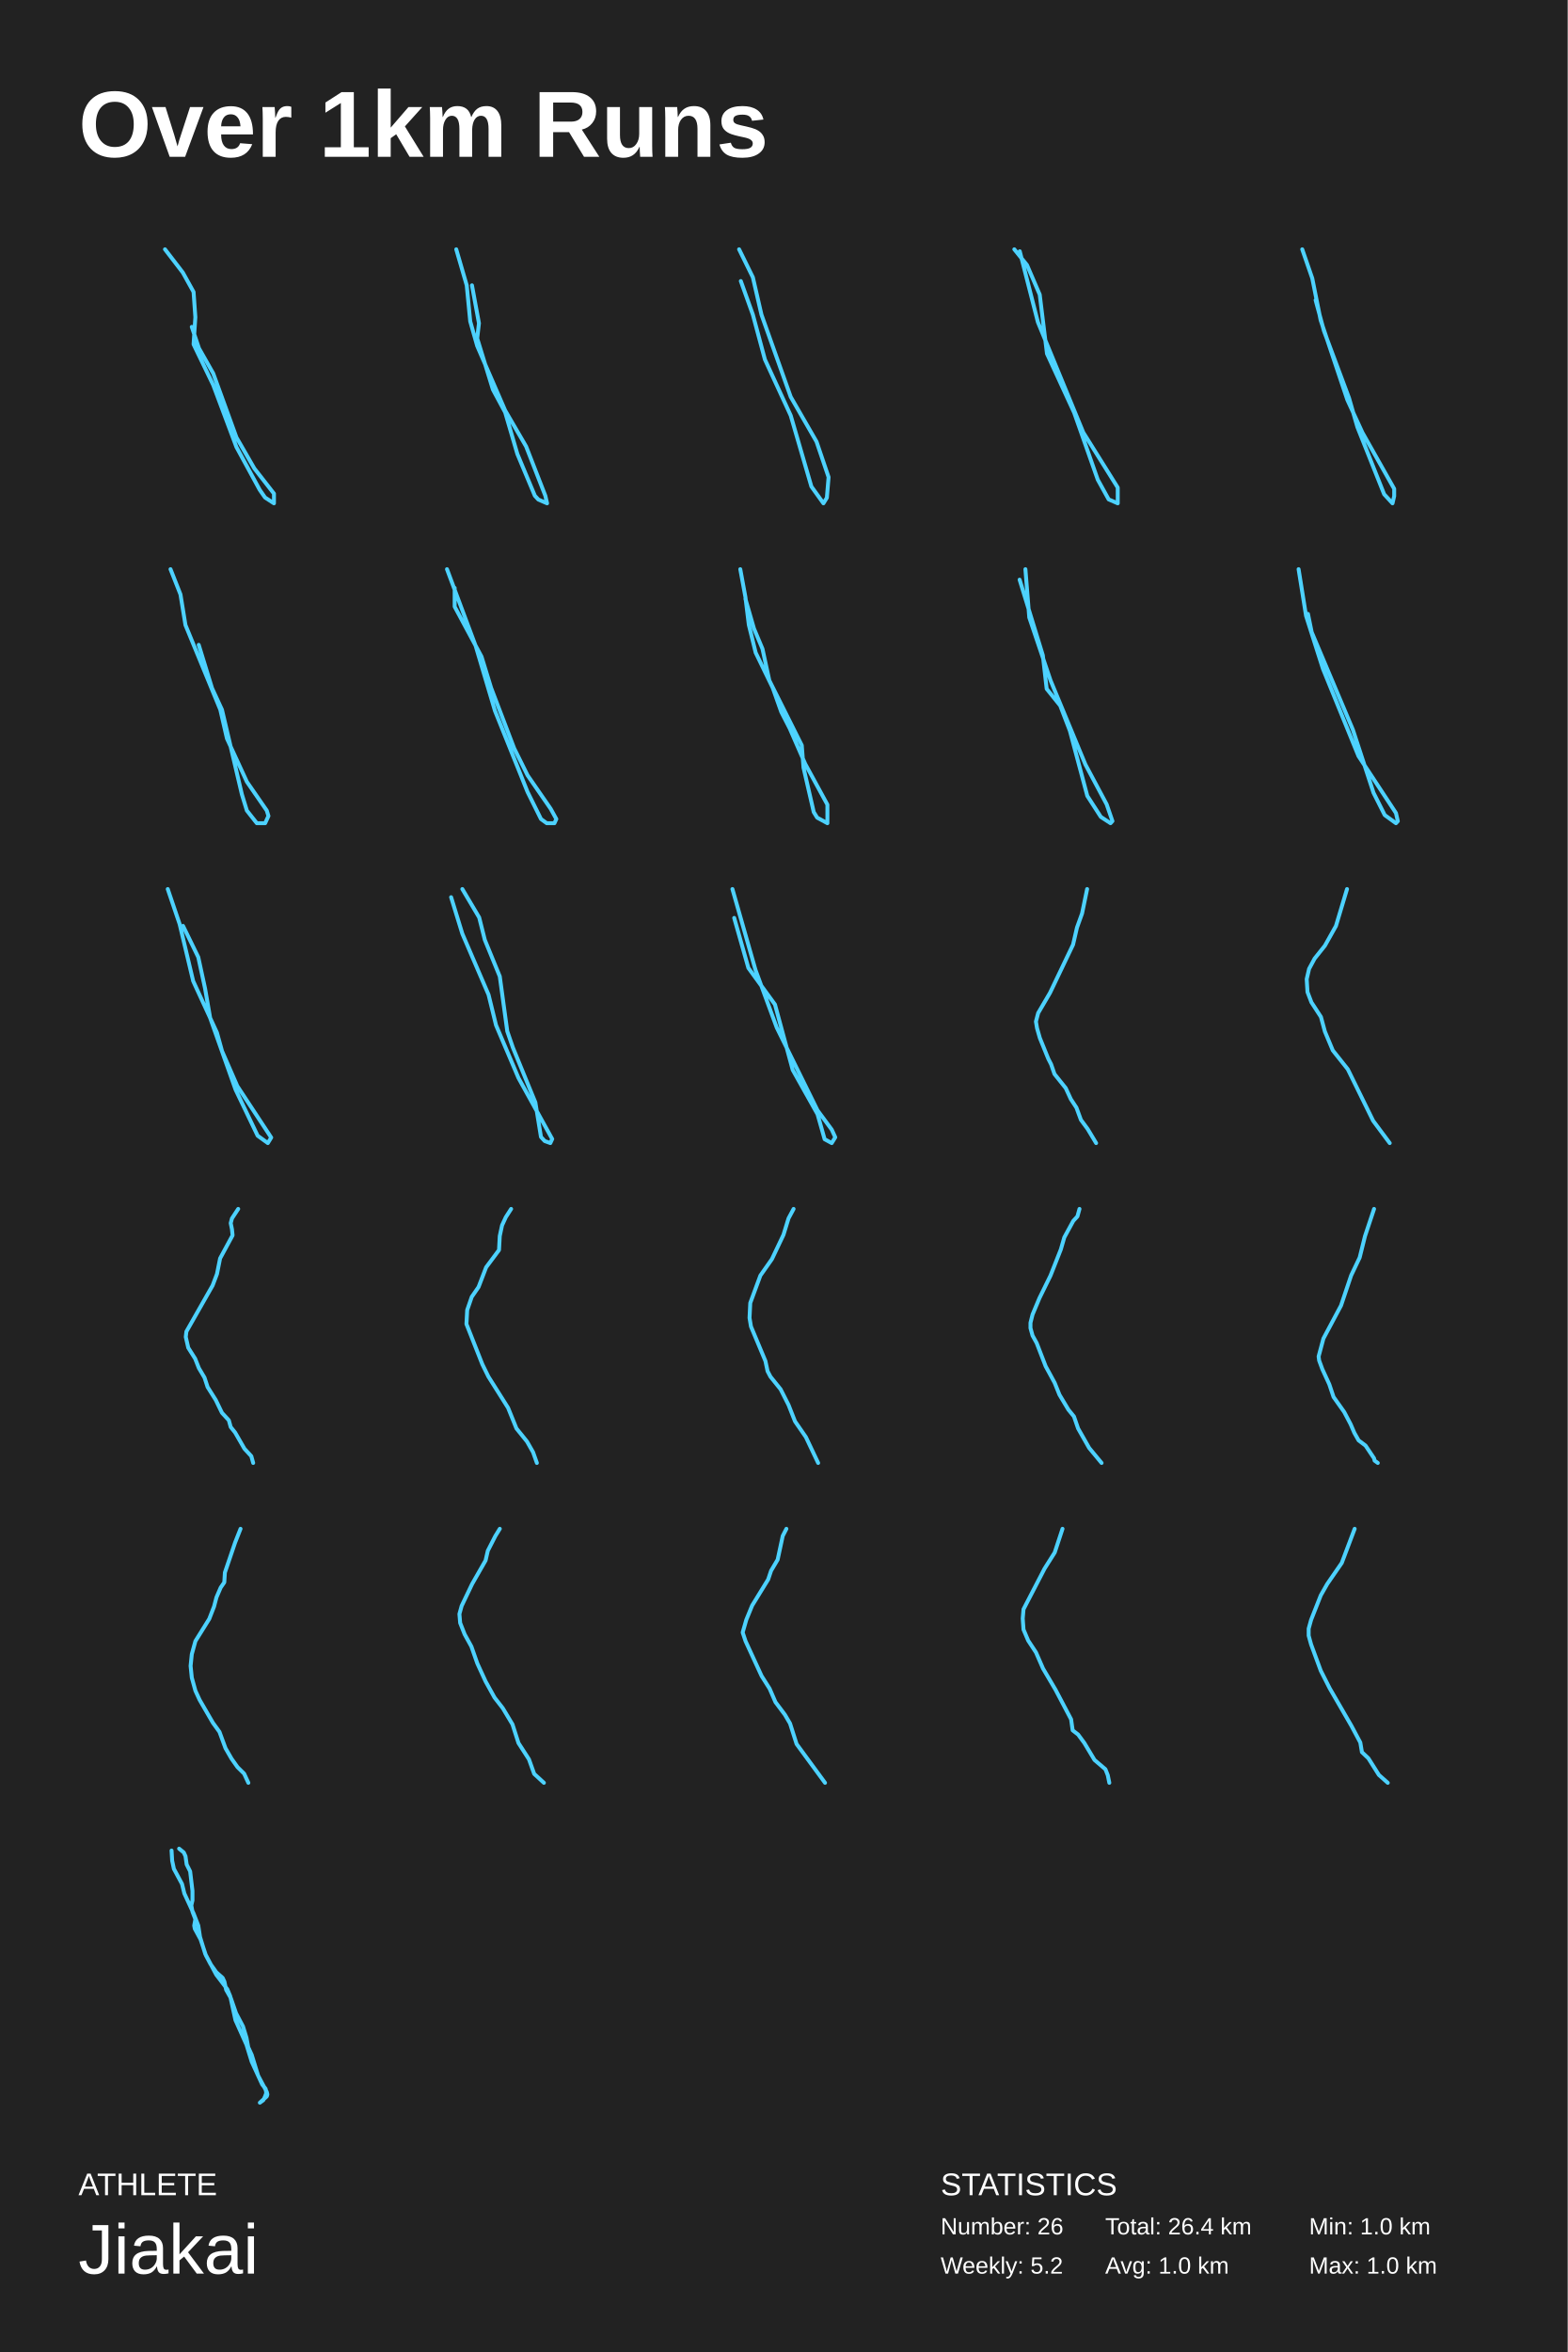
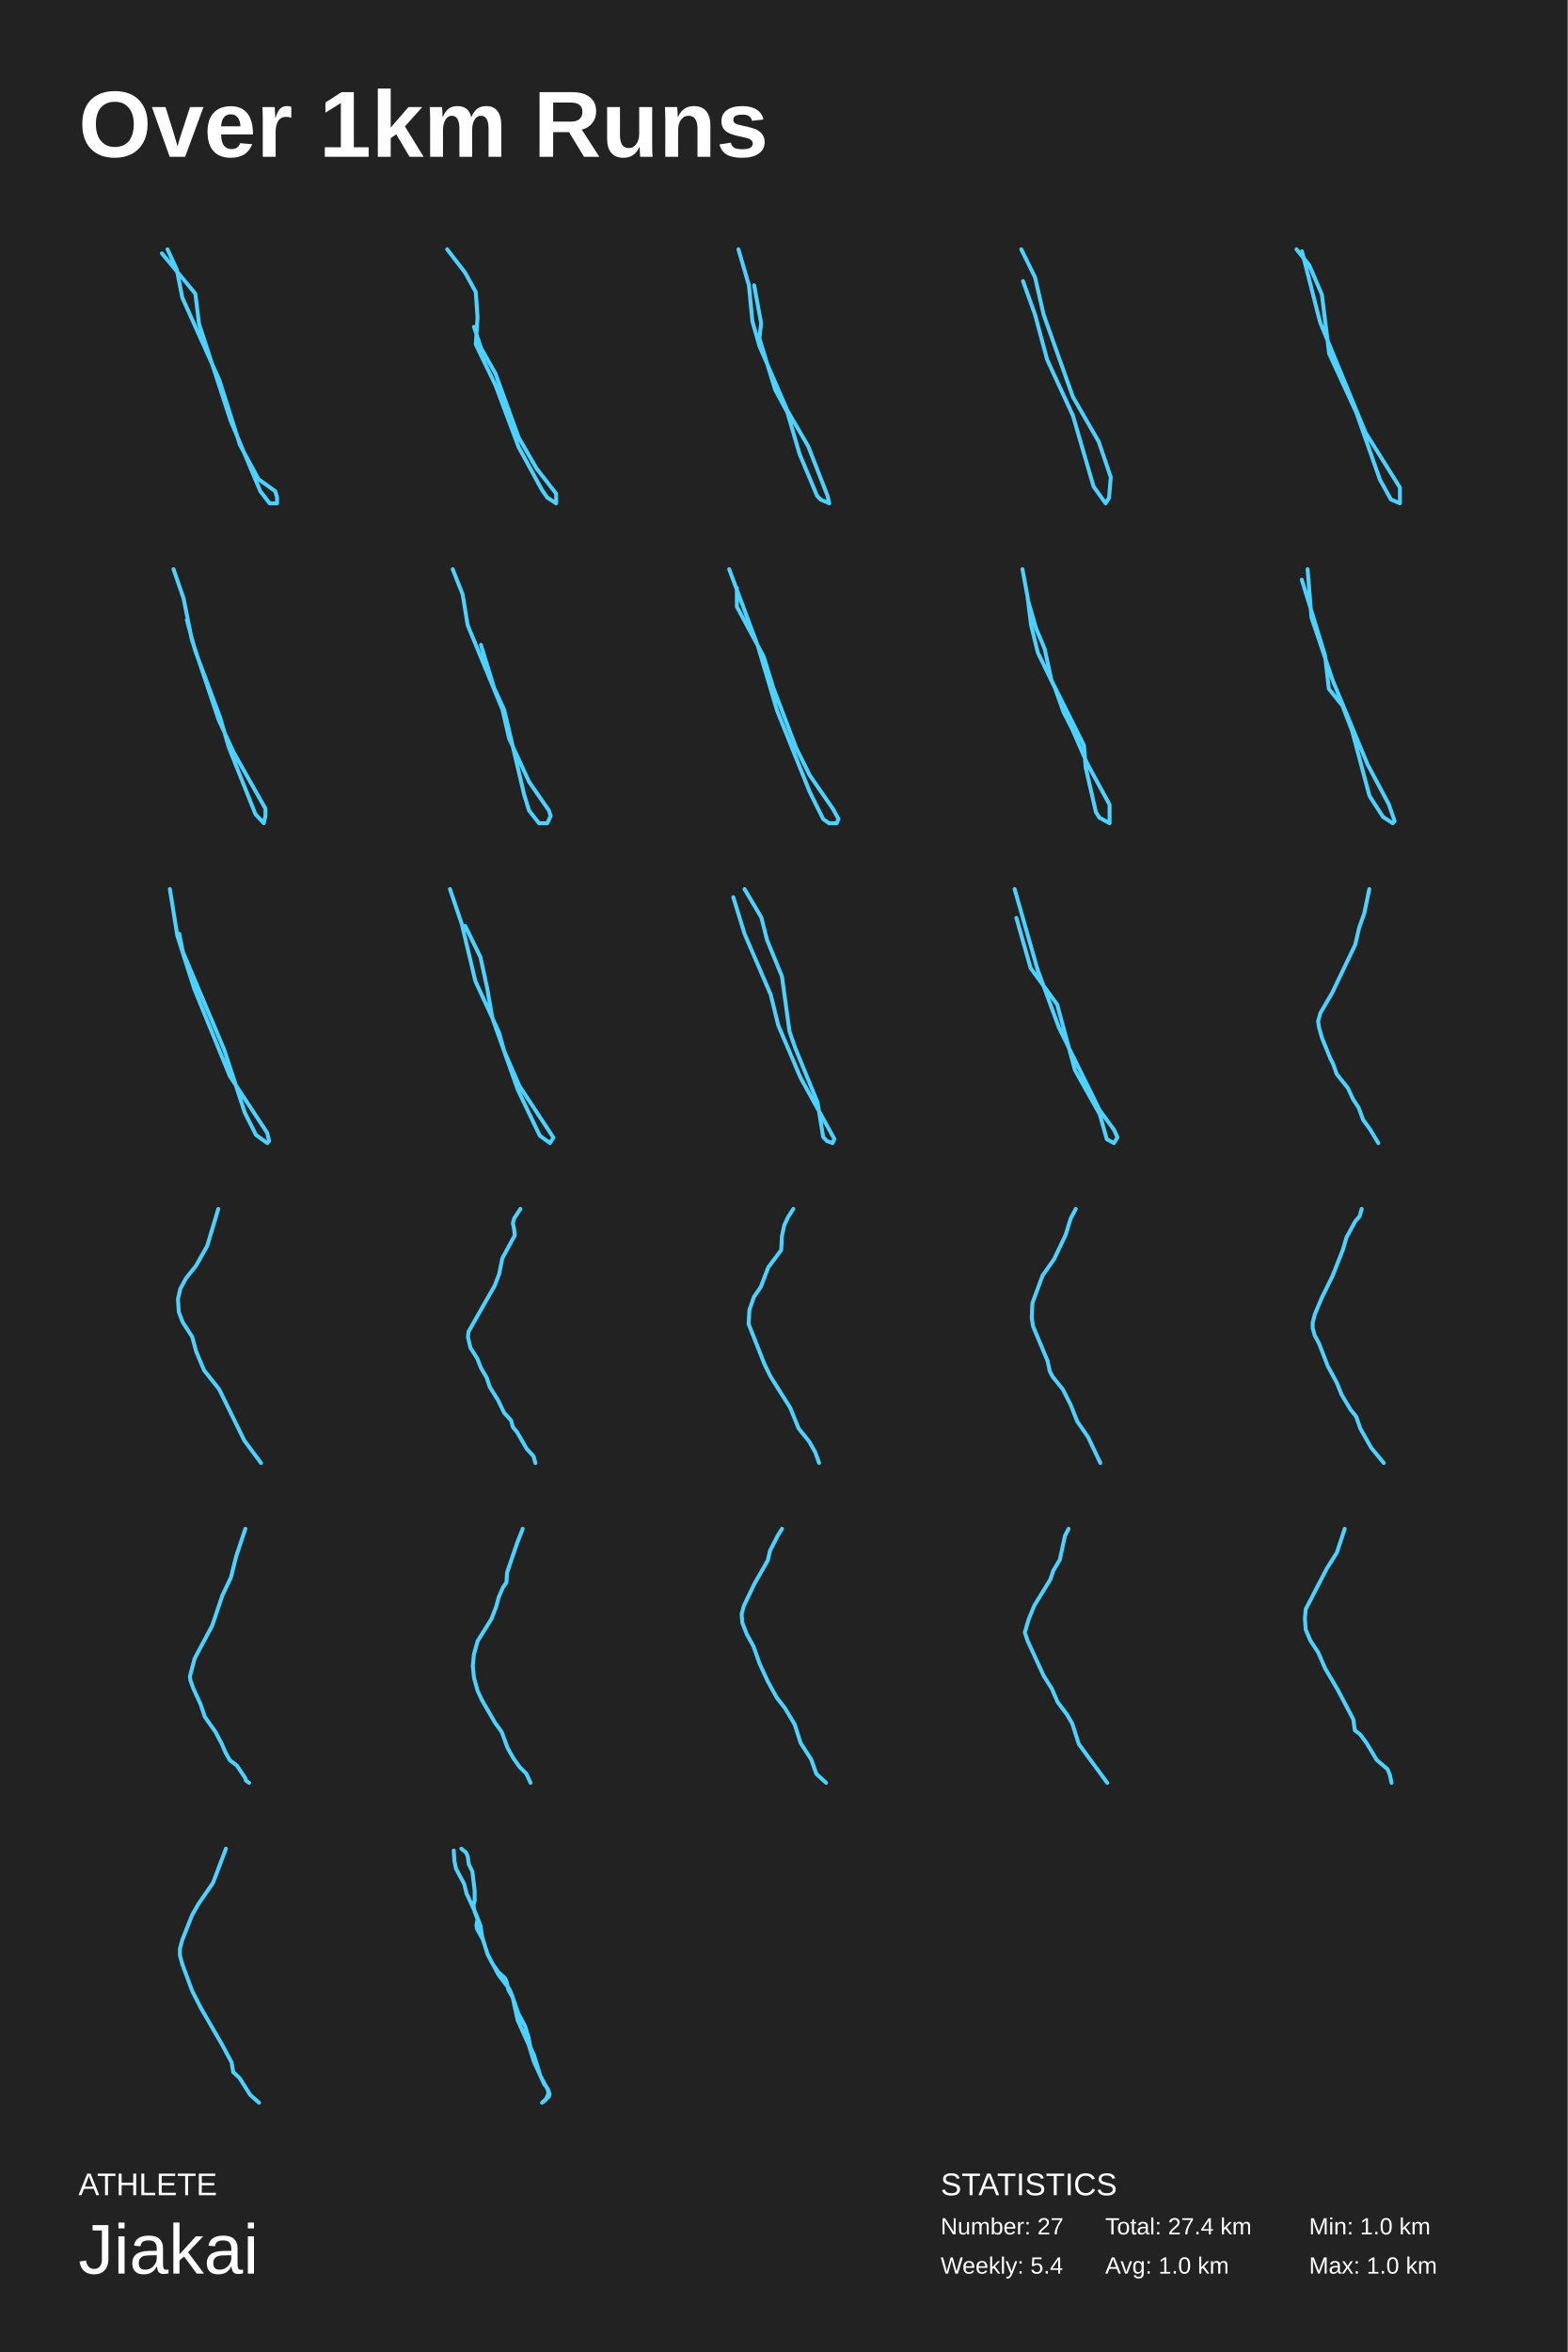
<svg xmlns="http://www.w3.org/2000/svg" baseProfile="full" height="300mm" version="1.1" viewBox="0,0,200,300" width="200mm">
  <defs />
  <rect fill="#222222" height="300" width="200" x="0" y="0" />
  <text fill="#FFFFFF" style="font-size:12px; font-family:Arial; font-weight:bold;" x="10" y="20">Over 1km Runs</text>
  <text fill="#FFFFFF" style="font-size:4px; font-family:Arial" x="10" y="280">ATHLETE</text>
  <text fill="#FFFFFF" style="font-size:9px; font-family:Arial" x="10" y="290">Jiakai</text>
  <text fill="#FFFFFF" style="font-size:4px; font-family:Arial" x="120" y="280">STATISTICS</text>
-   <text fill="#FFFFFF" style="font-size:3px; font-family:Arial" x="120" y="285">Number: 26</text>
-   <text fill="#FFFFFF" style="font-size:3px; font-family:Arial" x="120" y="290">Weekly: 5.2</text>
-   <text fill="#FFFFFF" style="font-size:3px; font-family:Arial" x="141" y="285">Total: 26.4 km</text>
+   <text fill="#FFFFFF" style="font-size:3px; font-family:Arial" x="120" y="285">Number: 27</text>
+   <text fill="#FFFFFF" style="font-size:3px; font-family:Arial" x="120" y="290">Weekly: 5.4</text>
+   <text fill="#FFFFFF" style="font-size:3px; font-family:Arial" x="141" y="285">Total: 27.4 km</text>
  <text fill="#FFFFFF" style="font-size:3px; font-family:Arial" x="141" y="290">Avg: 1.0 km</text>
  <text fill="#FFFFFF" style="font-size:3px; font-family:Arial" x="167" y="285">Min: 1.0 km</text>
  <text fill="#FFFFFF" style="font-size:3px; font-family:Arial" x="167" y="290">Max: 1.0 km</text>
-   <polyline fill="none" points="21.048,31.8 23.327,34.768 24.695,37.241 24.923,40.457 24.695,43.919 27.202,49.113 30.165,57.028 33.128,62.469 33.812,63.458 34.952,64.2 34.952,62.963 32.445,59.748 30.165,55.791 27.202,47.629 25.379,44.414 24.467,41.693" stroke="#4dd2ff" stroke-linecap="round" stroke-linejoin="round" stroke-width="0.5" />
-   <polyline fill="none" points="60.212,36.394 61.103,41.23 60.88,43.164 62.886,49.693 64.446,52.594 66.005,57.913 68.234,63.233 68.679,63.716 69.794,64.2 69.571,63.233 67.12,56.946 64.446,52.352 60.88,44.131 59.989,40.988 59.543,36.394 58.206,31.8" stroke="#4dd2ff" stroke-linecap="round" stroke-linejoin="round" stroke-width="0.5" />
-   <polyline fill="none" points="94.511,35.85 96.048,40.138 97.585,45.856 100.878,53.003 103.513,62.056 105.05,64.2 105.489,63.485 105.708,60.865 104.171,56.338 100.878,50.621 97.146,40.138 96.048,35.374 94.292,31.8" stroke="#4dd2ff" stroke-linecap="round" stroke-linejoin="round" stroke-width="0.5" />
-   <polyline fill="none" points="129.403,31.8 131.023,33.809 132.644,37.577 133.57,45.112 137.042,52.647 140.051,61.186 141.439,63.698 142.597,64.2 142.597,62.191 138.199,55.158 132.412,41.093 130.098,32.051" stroke="#4dd2ff" stroke-linecap="round" stroke-linejoin="round" stroke-width="0.5" />
-   <polyline fill="none" points="167.841,38.28 168.907,42.214 172.107,50.777 173.173,54.48 176.586,63.043 177.652,64.2 177.865,63.274 177.865,62.349 173.813,55.174 171.893,51.009 168.481,40.826 167.414,35.503 166.135,31.8" stroke="#4dd2ff" stroke-linecap="round" stroke-linejoin="round" stroke-width="0.5" />
-   <polyline fill="none" points="25.353,82.251 27.047,87.766 28.318,90.523 30.859,101.323 31.494,103.391 32.765,105.0 33.824,105.0 34.247,104.081 34.035,103.391 31.494,99.715 28.953,94.2 28.106,90.523 23.659,79.723 23.023,75.817 21.753,72.6" stroke="#4dd2ff" stroke-linecap="round" stroke-linejoin="round" stroke-width="0.5" />
-   <polyline fill="none" points="57.025,72.6 60.696,82.426 63.143,90.659 67.304,101.016 69.017,104.469 69.752,105.0 70.731,105.0 70.975,104.469 70.241,103.141 67.304,98.892 65.591,95.439 62.654,87.738 61.43,83.754 58.004,77.38 58.004,74.99" stroke="#4dd2ff" stroke-linecap="round" stroke-linejoin="round" stroke-width="0.5" />
-   <polyline fill="none" points="95.096,76.384 96.186,80.168 97.276,82.769 98.147,86.79 102.288,95.067 102.506,97.905 103.814,103.581 104.25,104.291 105.558,105.0 105.558,102.635 102.724,97.432 100.763,92.939 99.673,90.81 98.583,87.736 96.404,83.242 95.532,79.695 95.096,76.147 94.442,72.6" stroke="#4dd2ff" stroke-linecap="round" stroke-linejoin="round" stroke-width="0.5" />
-   <polyline fill="none" points="130.078,73.939 133.039,83.579 133.532,87.863 135.26,90.005 136.494,93.218 138.714,101.519 140.442,104.197 141.676,105.0 141.922,104.732 141.182,102.59 138.468,97.503 134.026,86.792 131.311,78.759 130.818,72.6" stroke="#4dd2ff" stroke-linecap="round" stroke-linejoin="round" stroke-width="0.5" />
-   <polyline fill="none" points="166.864,78.302 167.342,80.635 172.597,93.077 175.225,101.112 176.658,103.963 178.091,105.0 178.33,104.741 178.091,103.704 173.314,96.446 168.775,85.301 166.625,78.562 165.67,72.6" stroke="#4dd2ff" stroke-linecap="round" stroke-linejoin="round" stroke-width="0.5" />
-   <polyline fill="none" points="23.348,118.096 25.295,122.087 26.161,126.078 26.81,129.835 30.056,138.991 32.868,144.861 34.167,145.8 34.599,145.096 30.272,138.522 28.325,134.061 27.675,131.713 24.646,125.139 22.915,117.861 21.401,113.4" stroke="#4dd2ff" stroke-linecap="round" stroke-linejoin="round" stroke-width="0.5" />
-   <polyline fill="none" points="58.984,113.4 61.134,117.029 61.85,119.88 63.761,124.546 64.717,131.544 65.433,133.618 68.3,140.616 69.016,145.022 69.494,145.541 70.211,145.8 70.45,145.282 66.15,137.506 63.283,130.766 62.328,126.878 58.984,119.102 57.55,114.437" stroke="#4dd2ff" stroke-linecap="round" stroke-linejoin="round" stroke-width="0.5" />
-   <polyline fill="none" points="93.666,117.082 95.476,123.464 98.869,128.127 101.131,136.473 104.298,142.118 105.203,145.309 106.108,145.8 106.56,145.064 106.108,144.082 104.298,141.627 99.095,131.073 96.381,123.709 93.44,113.4" stroke="#4dd2ff" stroke-linecap="round" stroke-linejoin="round" stroke-width="0.5" />
-   <polyline fill="none" points="138.692,113.4 138.046,116.515 137.4,118.307 136.897,120.488 133.954,126.641 132.447,129.211 132.16,130.301 132.304,131.158 132.662,132.404 133.739,135.052 134.098,135.753 134.529,136.999 135.964,138.79 136.61,140.192 137.328,141.283 137.902,142.84 138.763,144.009 139.84,145.8" stroke="#4dd2ff" stroke-linecap="round" stroke-linejoin="round" stroke-width="0.5" />
-   <polyline fill="none" points="171.849,113.4 170.436,118.107 169.024,120.624 167.713,122.266 167.007,123.58 166.704,124.893 166.805,126.535 167.309,127.849 168.52,129.71 169.024,131.57 170.033,133.978 171.95,136.387 175.178,142.954 177.296,145.8" stroke="#4dd2ff" stroke-linecap="round" stroke-linejoin="round" stroke-width="0.5" />
-   <polyline fill="none" points="30.389,154.2 29.592,155.41 29.433,156.014 29.592,156.792 29.672,157.57 28.08,160.507 27.682,162.494 27.124,163.963 23.78,169.839 23.7,170.53 24.019,171.912 24.895,173.295 25.372,174.504 26.089,175.714 26.487,176.923 27.522,178.565 28.318,180.206 29.194,181.157 29.433,182.021 29.991,182.712 31.185,184.786 32.061,185.736 32.3,186.6" stroke="#4dd2ff" stroke-linecap="round" stroke-linejoin="round" stroke-width="0.5" />
-   <polyline fill="none" points="65.208,154.2 64.531,155.249 64.048,156.297 63.758,157.66 63.662,159.443 62.019,161.645 61.053,164.161 60.183,165.42 59.603,167.097 59.507,168.88 61.536,174.018 62.309,175.59 64.821,179.575 65.884,182.196 67.237,183.874 68.01,185.237 68.493,186.6" stroke="#4dd2ff" stroke-linecap="round" stroke-linejoin="round" stroke-width="0.5" />
-   <polyline fill="none" points="101.244,154.2 100.599,155.4 99.954,157.5 98.479,160.6 97.005,162.7 95.715,166.2 95.623,168.1 95.807,169.2 97.65,173.6 97.926,174.9 98.295,175.6 99.585,177.2 100.599,179.2 101.428,181.3 102.811,183.3 104.377,186.6" stroke="#4dd2ff" stroke-linecap="round" stroke-linejoin="round" stroke-width="0.5" />
-   <polyline fill="none" points="137.718,154.2 137.453,155.156 136.925,155.729 135.78,157.832 135.339,159.361 134.018,162.706 132.609,165.574 131.728,167.676 131.464,168.728 131.464,169.397 131.728,170.352 132.257,171.308 133.402,174.271 134.547,176.374 135.163,177.903 136.308,179.814 137.013,180.674 137.541,182.204 138.951,184.689 140.536,186.6" stroke="#4dd2ff" stroke-linecap="round" stroke-linejoin="round" stroke-width="0.5" />
-   <polyline fill="none" points="175.299,154.2 174.142,157.669 173.462,160.4 172.374,162.688 171.082,166.525 168.837,170.732 168.225,173.02 168.293,173.537 168.701,174.644 169.585,176.563 170.13,178.186 171.49,180.105 172.306,181.655 172.782,182.762 173.326,183.722 174.21,184.386 175.299,186.01 175.367,186.305 175.775,186.6" stroke="#4dd2ff" stroke-linecap="round" stroke-linejoin="round" stroke-width="0.5" />
-   <polyline fill="none" points="30.687,195 29.996,196.749 28.691,200.581 28.614,201.83 28.154,202.496 27.616,203.746 27.309,204.912 26.695,206.494 24.93,209.326 24.469,210.992 24.316,212.491 24.469,213.99 24.93,215.656 25.467,216.822 27.156,219.737 28.0,220.903 28.768,222.986 29.535,224.318 30.303,225.401 31.147,226.234 31.684,227.4" stroke="#4dd2ff" stroke-linecap="round" stroke-linejoin="round" stroke-width="0.5" />
-   <polyline fill="none" points="63.762,195.0 63.189,195.932 62.235,197.795 61.949,199.037 60.232,202.039 58.896,204.834 58.61,205.869 58.706,207.008 59.278,208.457 60.136,210.01 60.9,212.183 61.949,214.461 63.094,216.531 64.143,217.877 65.383,219.947 66.146,222.328 67.482,224.398 68.15,226.261 69.39,227.4" stroke="#4dd2ff" stroke-linecap="round" stroke-linejoin="round" stroke-width="0.5" />
-   <polyline fill="none" points="100.326,195.0 99.86,195.908 99.209,198.936 98.372,200.35 98,201.46 95.954,204.791 95.21,206.608 94.745,208.223 95.117,209.333 97.163,213.774 98.186,215.389 98.93,217.105 100.14,218.72 100.791,219.83 101.628,222.454 105.255,227.4" stroke="#4dd2ff" stroke-linecap="round" stroke-linejoin="round" stroke-width="0.5" />
-   <polyline fill="none" points="135.552,195.0 134.557,198.024 133.263,200.076 130.576,205.26 130.476,206.448 130.576,207.852 131.173,209.256 132.168,210.768 133.064,212.82 134.656,215.52 136.647,219.3 136.846,220.704 137.543,221.244 138.339,222.324 139.633,224.484 141.026,225.672 141.325,226.428 141.524,227.4" stroke="#4dd2ff" stroke-linecap="round" stroke-linejoin="round" stroke-width="0.5" />
-   <polyline fill="none" points="172.824,195.0 171.176,199.357 169.323,202.039 168.499,203.491 167.264,206.619 166.955,207.737 166.955,208.63 167.264,209.748 168.499,213.099 169.632,215.334 172.412,220.138 173.544,222.261 173.75,223.49 174.574,224.272 175.913,226.394 177.045,227.4" stroke="#4dd2ff" stroke-linecap="round" stroke-linejoin="round" stroke-width="0.5" />
-   <polyline fill="none" points="22.851,235.8 23.443,236.282 23.666,236.765 23.814,237.81 24.258,238.694 24.555,241.187 24.555,242.393 24.407,243.036 24.555,243.84 24.925,244.805 24.777,245.609 24.851,246.011 25.592,247.377 26.259,249.387 26.852,250.513 27.592,251.558 28.408,252.282 28.63,252.764 28.852,253.809 29.445,254.854 30.112,256.784 31.001,258.472 31.445,259.919 31.668,261.125 32.112,262.09 32.927,264.743 34.038,266.833 34.113,267.155 34.038,267.396 33.149,268.2 33.594,267.878 33.816,267.396 33.964,266.994 33.89,266.431 33.446,265.869 32.112,262.974 31.445,260.804 30.038,257.668 29.371,254.613 29,253.729 27.592,251.88 26.185,249.226 25.518,247.056 25.296,245.609 24.703,244.081 23.517,241.508 23.221,240.302 22.184,238.373 21.962,237.328 21.887,236.041" stroke="#4dd2ff" stroke-linecap="round" stroke-linejoin="round" stroke-width="0.5" />
+   <polyline fill="none" points="20.654,32.314 24.919,37.457 25.393,41.314 29.422,53.657 33.213,62.657 34.398,64.2 35.346,64.2 35.346,63.429 35.109,62.657 32.977,61.114 30.607,56.743 28.0,48.514 23.26,37.971 22.55,34.371 21.365,31.8" stroke="#4dd2ff" stroke-linecap="round" stroke-linejoin="round" stroke-width="0.5" />
+   <polyline fill="none" points="57.048,31.8 59.327,34.768 60.695,37.241 60.923,40.457 60.695,43.919 63.202,49.113 66.165,57.028 69.128,62.469 69.812,63.458 70.952,64.2 70.952,62.963 68.445,59.748 66.165,55.791 63.202,47.629 61.379,44.414 60.467,41.693" stroke="#4dd2ff" stroke-linecap="round" stroke-linejoin="round" stroke-width="0.5" />
+   <polyline fill="none" points="96.212,36.394 97.103,41.23 96.88,43.164 98.886,49.693 100.446,52.594 102.005,57.913 104.234,63.233 104.679,63.716 105.794,64.2 105.571,63.233 103.12,56.946 100.446,52.352 96.88,44.131 95.989,40.988 95.543,36.394 94.206,31.8" stroke="#4dd2ff" stroke-linecap="round" stroke-linejoin="round" stroke-width="0.5" />
+   <polyline fill="none" points="130.511,35.85 132.048,40.138 133.585,45.856 136.878,53.003 139.513,62.056 141.05,64.2 141.489,63.485 141.708,60.865 140.171,56.338 136.878,50.621 133.146,40.138 132.048,35.374 130.292,31.8" stroke="#4dd2ff" stroke-linecap="round" stroke-linejoin="round" stroke-width="0.5" />
+   <polyline fill="none" points="165.403,31.8 167.023,33.809 168.644,37.577 169.57,45.112 173.042,52.647 176.051,61.186 177.439,63.698 178.597,64.2 178.597,62.191 174.199,55.158 168.412,41.093 166.098,32.051" stroke="#4dd2ff" stroke-linecap="round" stroke-linejoin="round" stroke-width="0.5" />
+   <polyline fill="none" points="23.841,79.08 24.907,83.014 28.107,91.577 29.173,95.28 32.586,103.843 33.652,105.0 33.865,104.074 33.865,103.149 29.813,95.974 27.893,91.809 24.481,81.626 23.414,76.303 22.135,72.6" stroke="#4dd2ff" stroke-linecap="round" stroke-linejoin="round" stroke-width="0.5" />
+   <polyline fill="none" points="61.353,82.251 63.047,87.766 64.318,90.523 66.859,101.323 67.494,103.391 68.765,105.0 69.824,105.0 70.247,104.081 70.035,103.391 67.494,99.715 64.953,94.2 64.106,90.523 59.659,79.723 59.023,75.817 57.753,72.6" stroke="#4dd2ff" stroke-linecap="round" stroke-linejoin="round" stroke-width="0.5" />
+   <polyline fill="none" points="93.025,72.6 96.696,82.426 99.143,90.659 103.304,101.016 105.017,104.469 105.752,105.0 106.731,105.0 106.975,104.469 106.241,103.141 103.304,98.892 101.591,95.439 98.654,87.738 97.43,83.754 94.004,77.38 94.004,74.99" stroke="#4dd2ff" stroke-linecap="round" stroke-linejoin="round" stroke-width="0.5" />
+   <polyline fill="none" points="131.096,76.384 132.186,80.168 133.276,82.769 134.147,86.79 138.288,95.067 138.506,97.905 139.814,103.581 140.25,104.291 141.558,105.0 141.558,102.635 138.724,97.432 136.763,92.939 135.673,90.81 134.583,87.736 132.404,83.242 131.532,79.695 131.096,76.147 130.442,72.6" stroke="#4dd2ff" stroke-linecap="round" stroke-linejoin="round" stroke-width="0.5" />
+   <polyline fill="none" points="166.078,73.939 169.039,83.579 169.532,87.863 171.26,90.005 172.494,93.218 174.714,101.519 176.442,104.197 177.676,105.0 177.922,104.732 177.182,102.59 174.468,97.503 170.026,86.792 167.311,78.759 166.818,72.6" stroke="#4dd2ff" stroke-linecap="round" stroke-linejoin="round" stroke-width="0.5" />
+   <polyline fill="none" points="22.864,119.102 23.342,121.435 28.597,133.877 31.225,141.912 32.658,144.763 34.091,145.8 34.33,145.541 34.091,144.504 29.314,137.246 24.775,126.101 22.625,119.362 21.67,113.4" stroke="#4dd2ff" stroke-linecap="round" stroke-linejoin="round" stroke-width="0.5" />
+   <polyline fill="none" points="59.348,118.096 61.295,122.087 62.161,126.078 62.81,129.835 66.056,138.991 68.868,144.861 70.167,145.8 70.599,145.096 66.272,138.522 64.325,134.061 63.675,131.713 60.646,125.139 58.915,117.861 57.401,113.4" stroke="#4dd2ff" stroke-linecap="round" stroke-linejoin="round" stroke-width="0.5" />
+   <polyline fill="none" points="94.984,113.4 97.134,117.029 97.85,119.88 99.761,124.546 100.717,131.544 101.433,133.618 104.3,140.616 105.016,145.022 105.494,145.541 106.211,145.8 106.45,145.282 102.15,137.506 99.283,130.766 98.328,126.878 94.984,119.102 93.55,114.437" stroke="#4dd2ff" stroke-linecap="round" stroke-linejoin="round" stroke-width="0.5" />
+   <polyline fill="none" points="129.666,117.082 131.476,123.464 134.869,128.127 137.131,136.473 140.298,142.118 141.203,145.309 142.108,145.8 142.56,145.064 142.108,144.082 140.298,141.627 135.095,131.073 132.381,123.709 129.44,113.4" stroke="#4dd2ff" stroke-linecap="round" stroke-linejoin="round" stroke-width="0.5" />
+   <polyline fill="none" points="174.692,113.4 174.046,116.515 173.4,118.307 172.897,120.488 169.954,126.641 168.447,129.211 168.16,130.301 168.304,131.158 168.662,132.404 169.739,135.052 170.098,135.753 170.529,136.999 171.964,138.79 172.61,140.192 173.328,141.283 173.902,142.84 174.763,144.009 175.84,145.8" stroke="#4dd2ff" stroke-linecap="round" stroke-linejoin="round" stroke-width="0.5" />
+   <polyline fill="none" points="27.849,154.2 26.436,158.907 25.024,161.424 23.713,163.066 23.007,164.38 22.704,165.693 22.805,167.335 23.309,168.649 24.52,170.51 25.024,172.37 26.033,174.778 27.95,177.187 31.178,183.754 33.296,186.6" stroke="#4dd2ff" stroke-linecap="round" stroke-linejoin="round" stroke-width="0.5" />
+   <polyline fill="none" points="66.389,154.2 65.592,155.41 65.433,156.014 65.592,156.792 65.672,157.57 64.08,160.507 63.682,162.494 63.124,163.963 59.78,169.839 59.7,170.53 60.019,171.912 60.895,173.295 61.372,174.504 62.089,175.714 62.487,176.923 63.522,178.565 64.318,180.206 65.194,181.157 65.433,182.021 65.991,182.712 67.185,184.786 68.061,185.736 68.3,186.6" stroke="#4dd2ff" stroke-linecap="round" stroke-linejoin="round" stroke-width="0.5" />
+   <polyline fill="none" points="101.208,154.2 100.531,155.249 100.048,156.297 99.758,157.66 99.662,159.443 98.019,161.645 97.053,164.161 96.183,165.42 95.603,167.097 95.507,168.88 97.536,174.018 98.309,175.59 100.821,179.575 101.884,182.196 103.237,183.874 104.01,185.237 104.493,186.6" stroke="#4dd2ff" stroke-linecap="round" stroke-linejoin="round" stroke-width="0.5" />
+   <polyline fill="none" points="137.244,154.2 136.599,155.4 135.954,157.5 134.479,160.6 133.005,162.7 131.715,166.2 131.623,168.1 131.807,169.2 133.65,173.6 133.926,174.9 134.295,175.6 135.585,177.2 136.599,179.2 137.428,181.3 138.811,183.3 140.377,186.6" stroke="#4dd2ff" stroke-linecap="round" stroke-linejoin="round" stroke-width="0.5" />
+   <polyline fill="none" points="173.718,154.2 173.453,155.156 172.925,155.729 171.78,157.832 171.339,159.361 170.018,162.706 168.609,165.574 167.728,167.676 167.464,168.728 167.464,169.397 167.728,170.352 168.257,171.308 169.402,174.271 170.547,176.374 171.163,177.903 172.308,179.814 173.013,180.674 173.541,182.204 174.951,184.689 176.536,186.6" stroke="#4dd2ff" stroke-linecap="round" stroke-linejoin="round" stroke-width="0.5" />
+   <polyline fill="none" points="31.299,195 30.142,198.469 29.462,201.2 28.374,203.488 27.082,207.325 24.837,211.532 24.225,213.82 24.293,214.337 24.701,215.444 25.585,217.363 26.13,218.986 27.49,220.905 28.306,222.455 28.782,223.562 29.326,224.522 30.21,225.186 31.299,226.81 31.367,227.105 31.775,227.4" stroke="#4dd2ff" stroke-linecap="round" stroke-linejoin="round" stroke-width="0.5" />
+   <polyline fill="none" points="66.687,195 65.996,196.749 64.691,200.581 64.614,201.83 64.154,202.496 63.616,203.746 63.309,204.912 62.695,206.494 60.93,209.326 60.469,210.992 60.316,212.491 60.469,213.99 60.93,215.656 61.467,216.822 63.156,219.737 64.0,220.903 64.768,222.986 65.535,224.318 66.303,225.401 67.147,226.234 67.684,227.4" stroke="#4dd2ff" stroke-linecap="round" stroke-linejoin="round" stroke-width="0.5" />
+   <polyline fill="none" points="99.762,195.0 99.189,195.932 98.235,197.795 97.949,199.037 96.232,202.039 94.896,204.834 94.61,205.869 94.706,207.008 95.278,208.457 96.136,210.01 96.9,212.183 97.949,214.461 99.094,216.531 100.143,217.877 101.383,219.947 102.146,222.328 103.482,224.398 104.15,226.261 105.39,227.4" stroke="#4dd2ff" stroke-linecap="round" stroke-linejoin="round" stroke-width="0.5" />
+   <polyline fill="none" points="136.326,195.0 135.86,195.908 135.209,198.936 134.372,200.35 134,201.46 131.954,204.791 131.21,206.608 130.745,208.223 131.117,209.333 133.163,213.774 134.186,215.389 134.93,217.105 136.14,218.72 136.791,219.83 137.628,222.454 141.255,227.4" stroke="#4dd2ff" stroke-linecap="round" stroke-linejoin="round" stroke-width="0.5" />
+   <polyline fill="none" points="171.552,195.0 170.557,198.024 169.263,200.076 166.576,205.26 166.476,206.448 166.576,207.852 167.173,209.256 168.168,210.768 169.064,212.82 170.656,215.52 172.647,219.3 172.846,220.704 173.543,221.244 174.339,222.324 175.633,224.484 177.026,225.672 177.325,226.428 177.524,227.4" stroke="#4dd2ff" stroke-linecap="round" stroke-linejoin="round" stroke-width="0.5" />
+   <polyline fill="none" points="28.824,235.8 27.176,240.157 25.323,242.839 24.499,244.291 23.264,247.419 22.955,248.537 22.955,249.43 23.264,250.548 24.499,253.899 25.632,256.134 28.412,260.938 29.544,263.061 29.75,264.29 30.574,265.072 31.913,267.194 33.045,268.2" stroke="#4dd2ff" stroke-linecap="round" stroke-linejoin="round" stroke-width="0.5" />
+   <polyline fill="none" points="58.851,235.8 59.443,236.282 59.666,236.765 59.814,237.81 60.258,238.694 60.555,241.187 60.555,242.393 60.407,243.036 60.555,243.84 60.925,244.805 60.777,245.609 60.851,246.011 61.592,247.377 62.259,249.387 62.852,250.513 63.592,251.558 64.408,252.282 64.63,252.764 64.852,253.809 65.445,254.854 66.112,256.784 67.001,258.472 67.445,259.919 67.668,261.125 68.112,262.09 68.927,264.743 70.038,266.833 70.113,267.155 70.038,267.396 69.149,268.2 69.594,267.878 69.816,267.396 69.964,266.994 69.89,266.431 69.446,265.869 68.112,262.974 67.445,260.804 66.038,257.668 65.371,254.613 65,253.729 63.592,251.88 62.185,249.226 61.518,247.056 61.296,245.609 60.703,244.081 59.517,241.508 59.221,240.302 58.184,238.373 57.962,237.328 57.887,236.041" stroke="#4dd2ff" stroke-linecap="round" stroke-linejoin="round" stroke-width="0.5" />
</svg>
